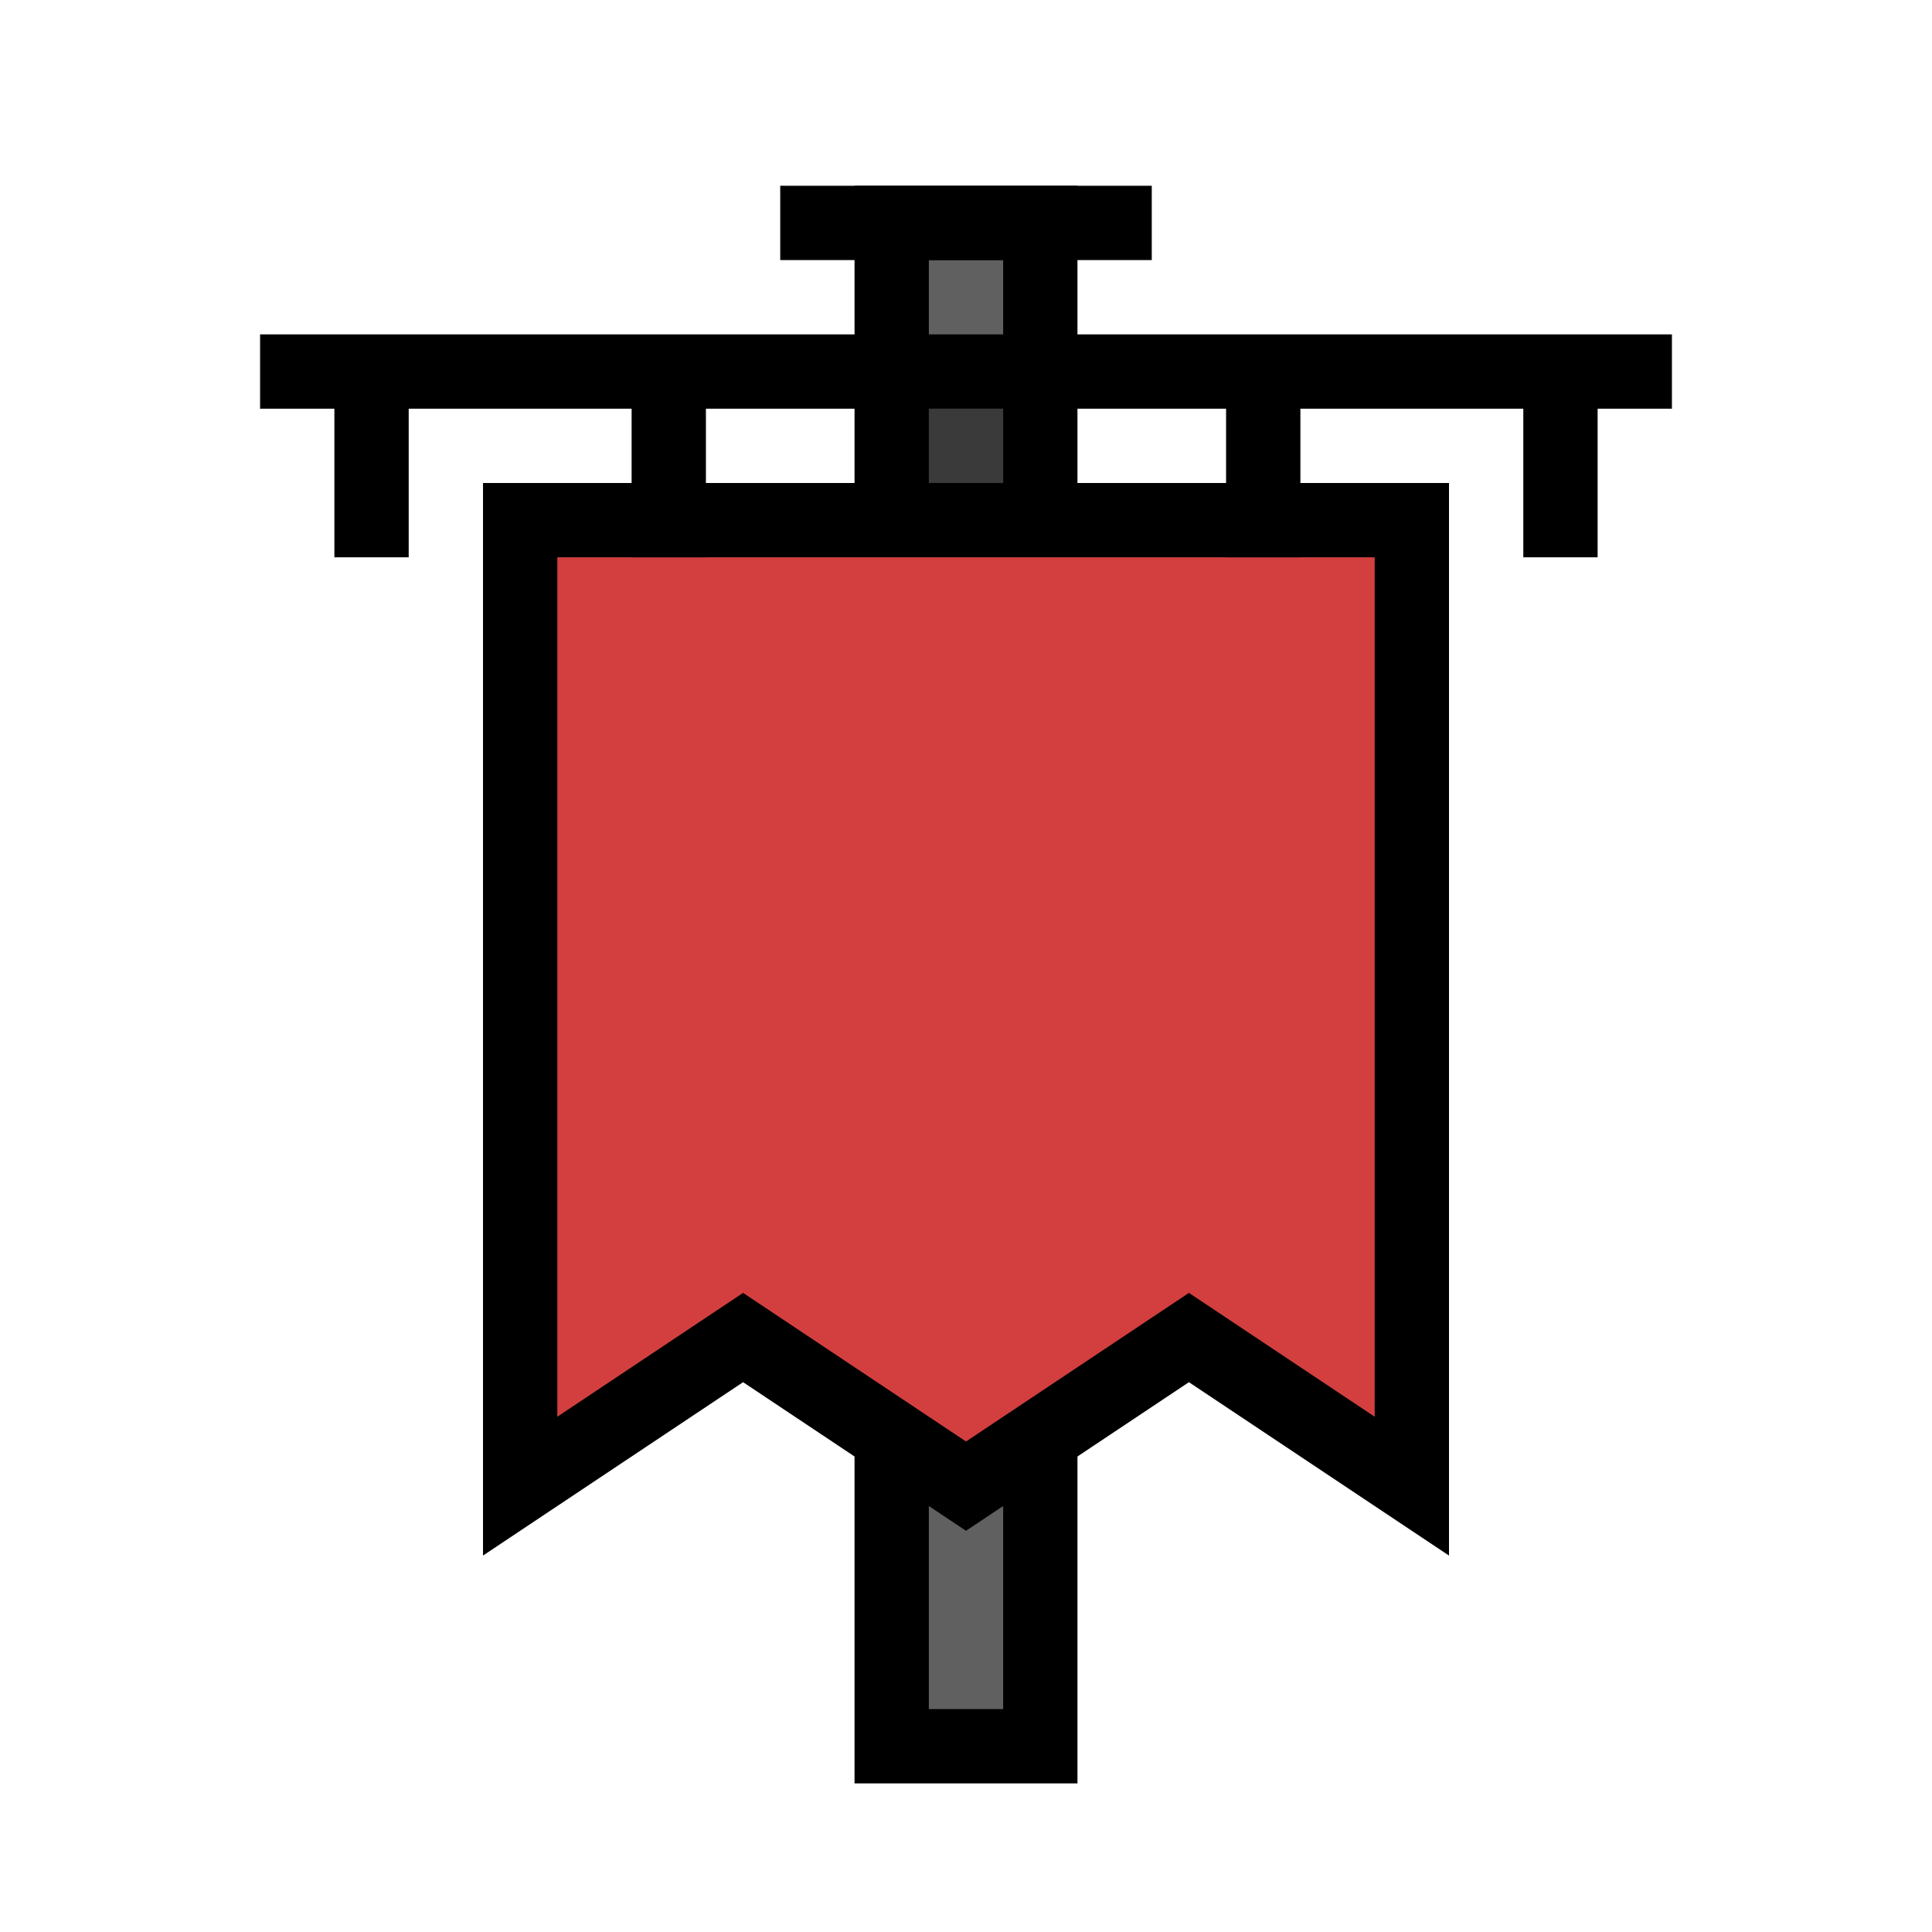
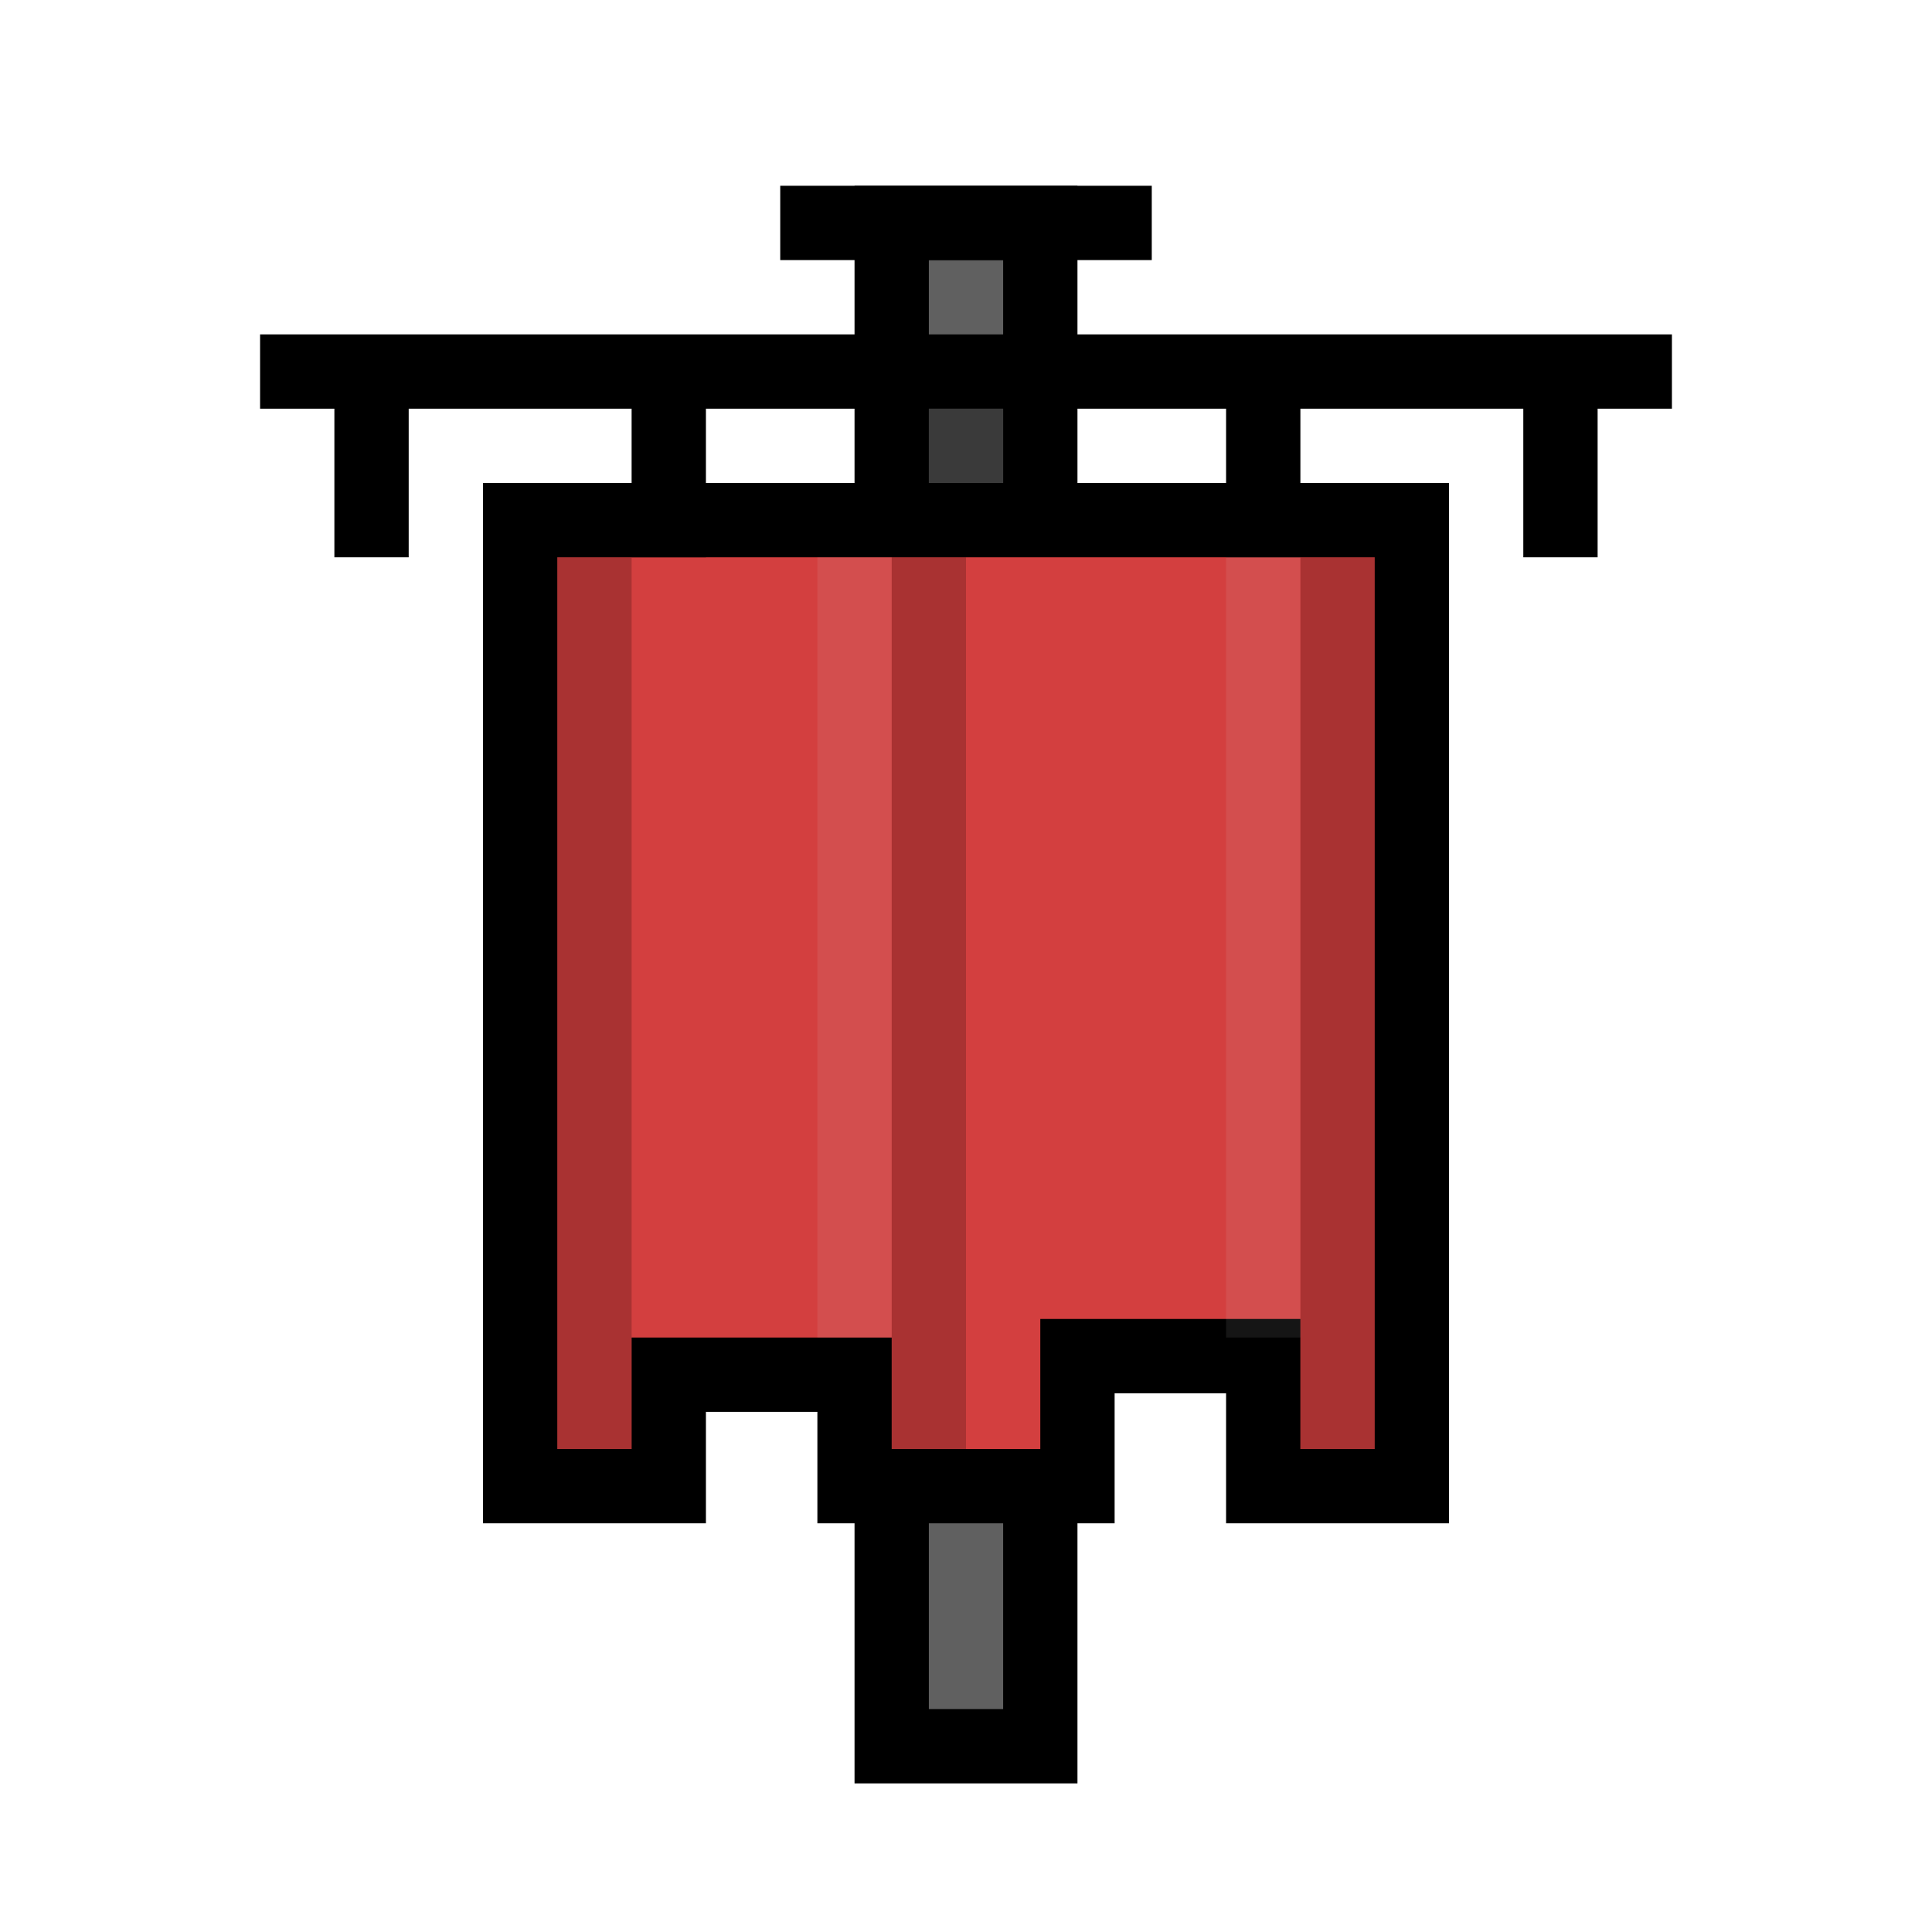
<svg xmlns="http://www.w3.org/2000/svg" width="52" height="52" viewBox="0 0 52 52" fill="none">
  <rect width="12" height="2" transform="matrix(-1 0 0 1 32 14)" fill="black" />
-   <path d="M24 47V6H28V47H24Z" fill="#606060" stroke="black" stroke-width="2" />
+   <path d="M28 47H24V6H28V47Z" fill="#606060" stroke="black" stroke-width="2" />
  <rect opacity="0.4" width="2" height="2" transform="matrix(-1 0 0 1 27 11)" fill="black" />
  <rect width="2" height="10" transform="matrix(1.19249e-08 -1 -1 -1.19249e-08 31 7)" fill="black" />
-   <path d="M14 14H38V40L32 36L26 40L20 36L14 40V14Z" fill="#D33F3F" stroke="black" stroke-width="2" />
+   <path d="M14 14H38V40H34V36.5H29V40H23V37H18V40H14V14Z" fill="#D33F3F" stroke="black" stroke-width="2" />
  <path d="M7 10H10M45 10H42M42 10V15M42 10H34M10 10V15M10 10H18M18 10V15M18 10H34M34 10V15" stroke="black" stroke-width="2" />
-   <rect x="29" y="26.586" width="2" height="2" transform="rotate(45 29 26.5858)" fill="#D33F3F" />
+   <rect x="29" y="26.586" width="2" height="2" transform="rotate(45 29 26.5859)" fill="#D33F3F" />
+   <rect opacity="0.1" x="22" y="15" width="2" height="21" fill="#D9D9D9" />
+   <rect opacity="0.2" x="24" y="15" width="2" height="24" fill="black" />
+   <rect opacity="0.2" x="15" y="15" width="2" height="24" fill="black" />
+   <rect opacity="0.2" x="35" y="15" width="2" height="24" fill="black" />
+   <rect opacity="0.1" x="33" y="15" width="2" height="21" fill="#D9D9D9" />
</svg>
